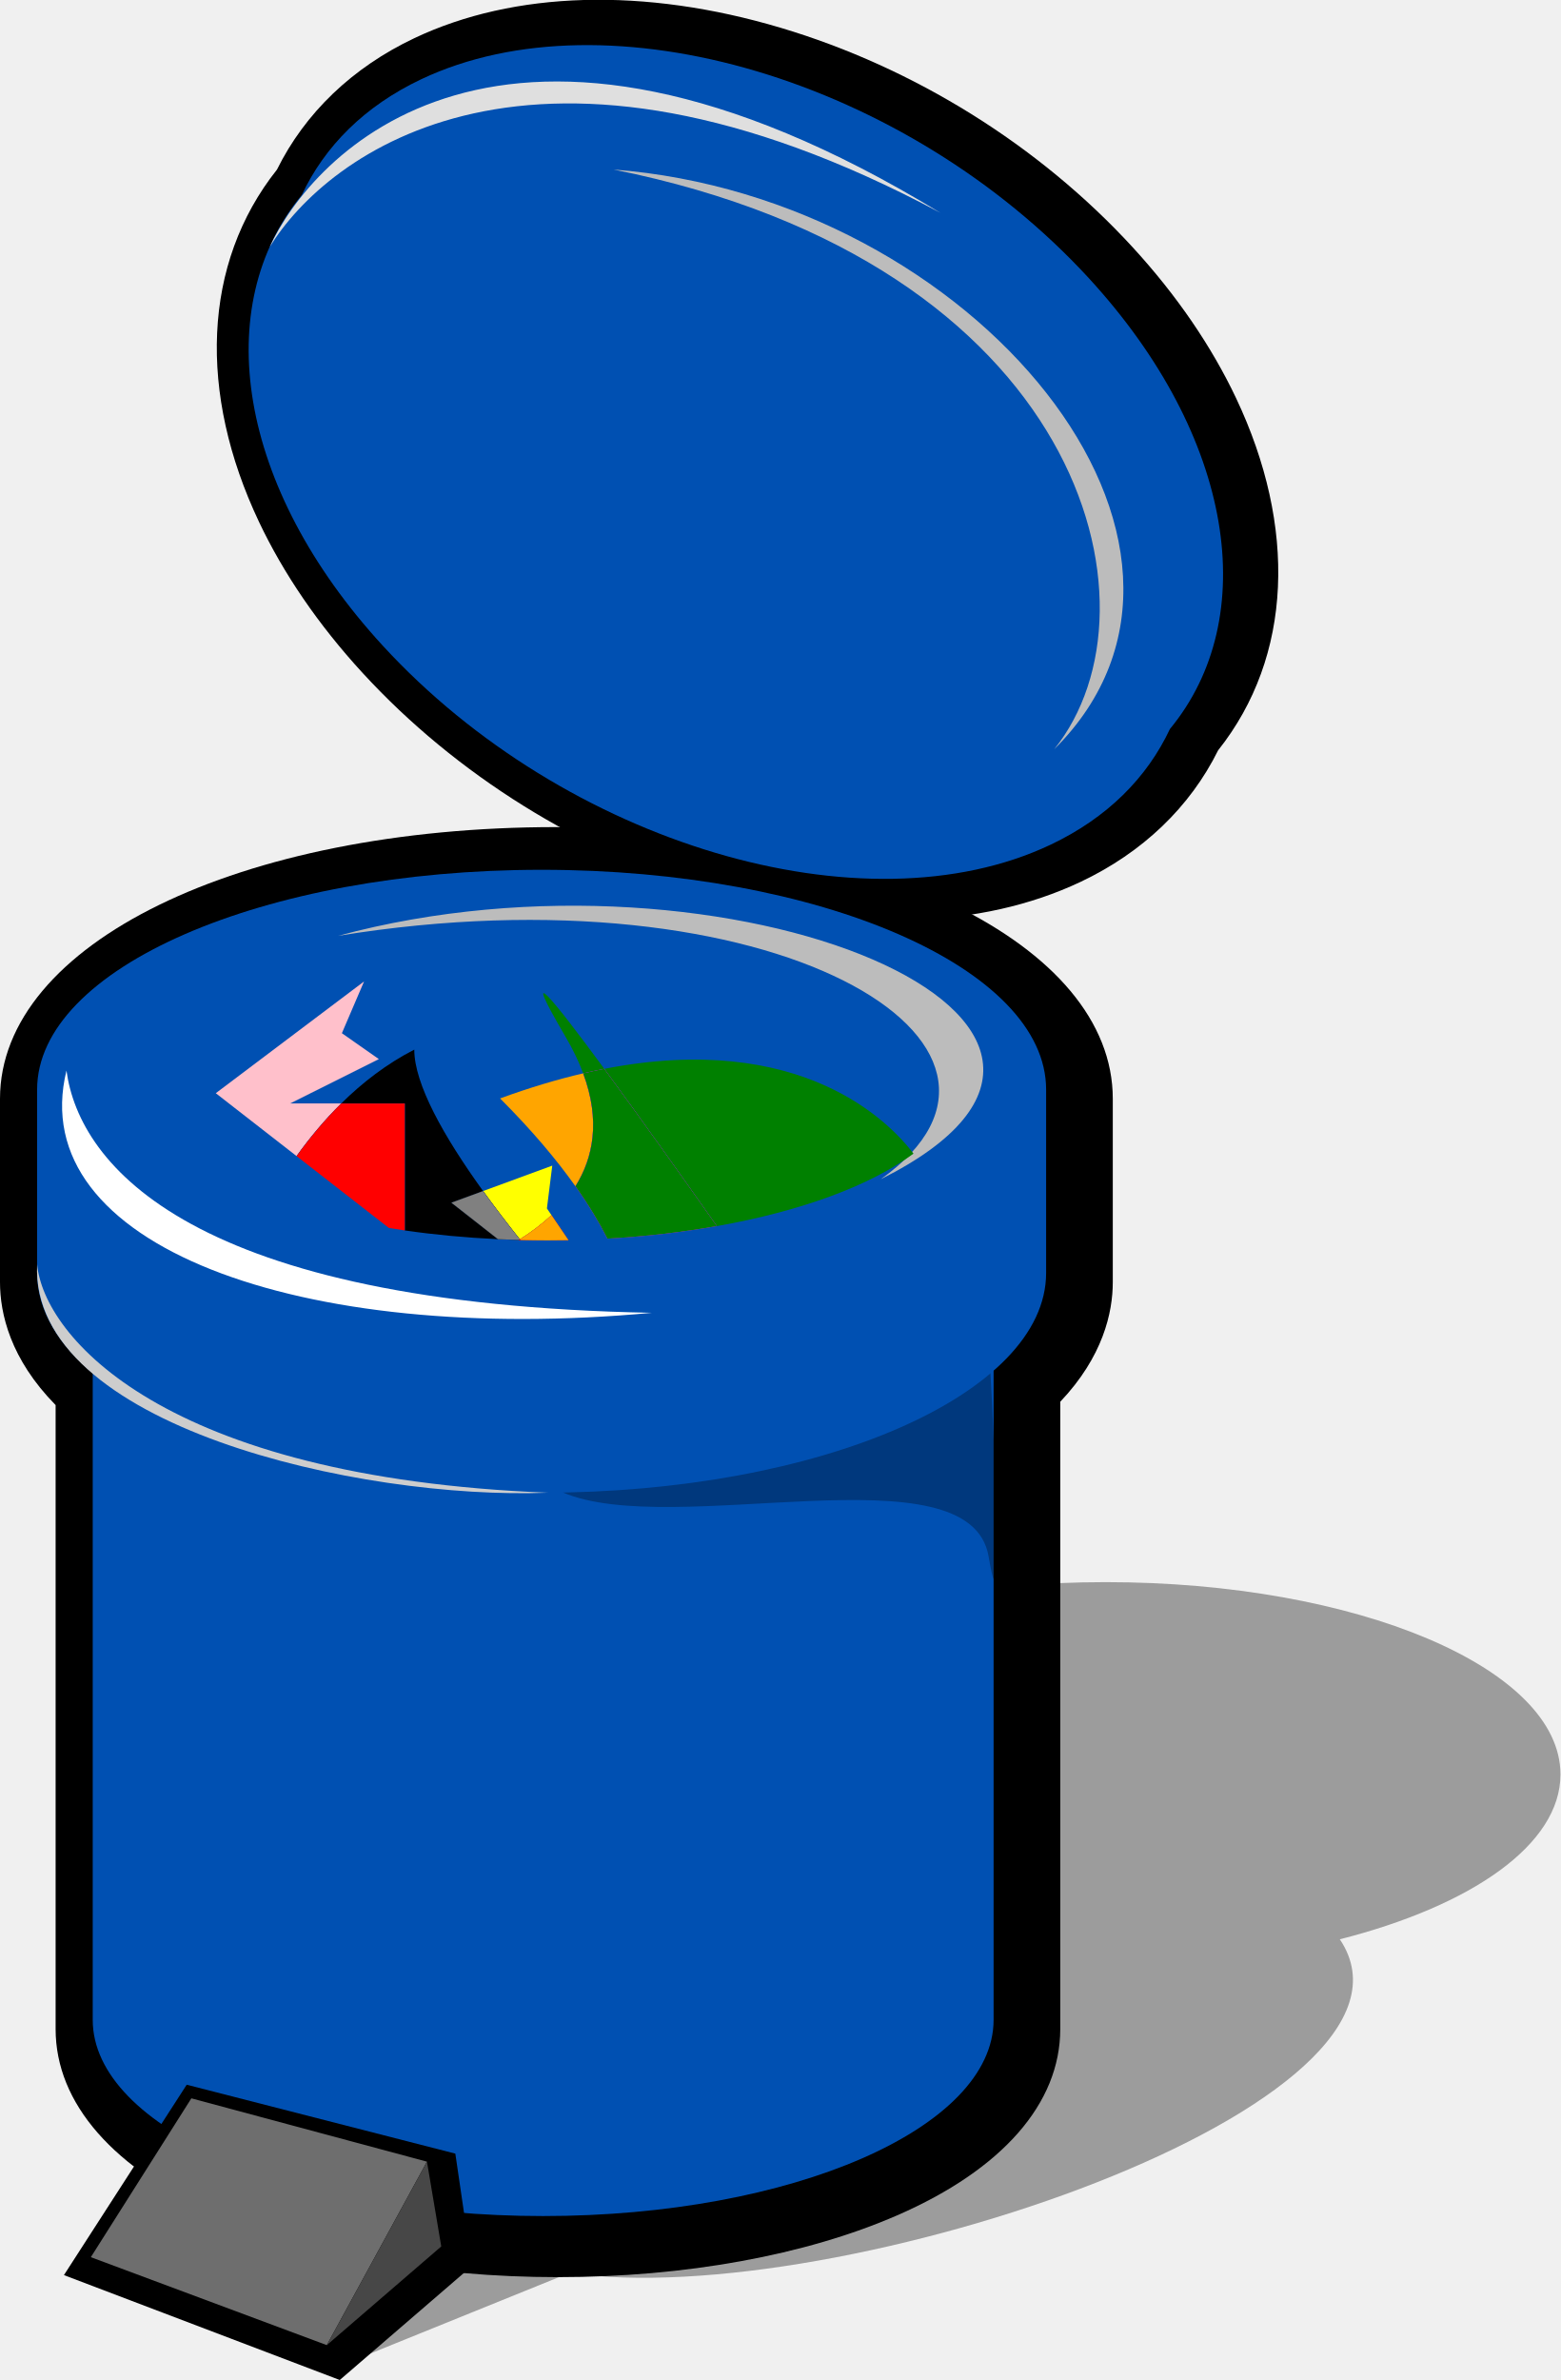
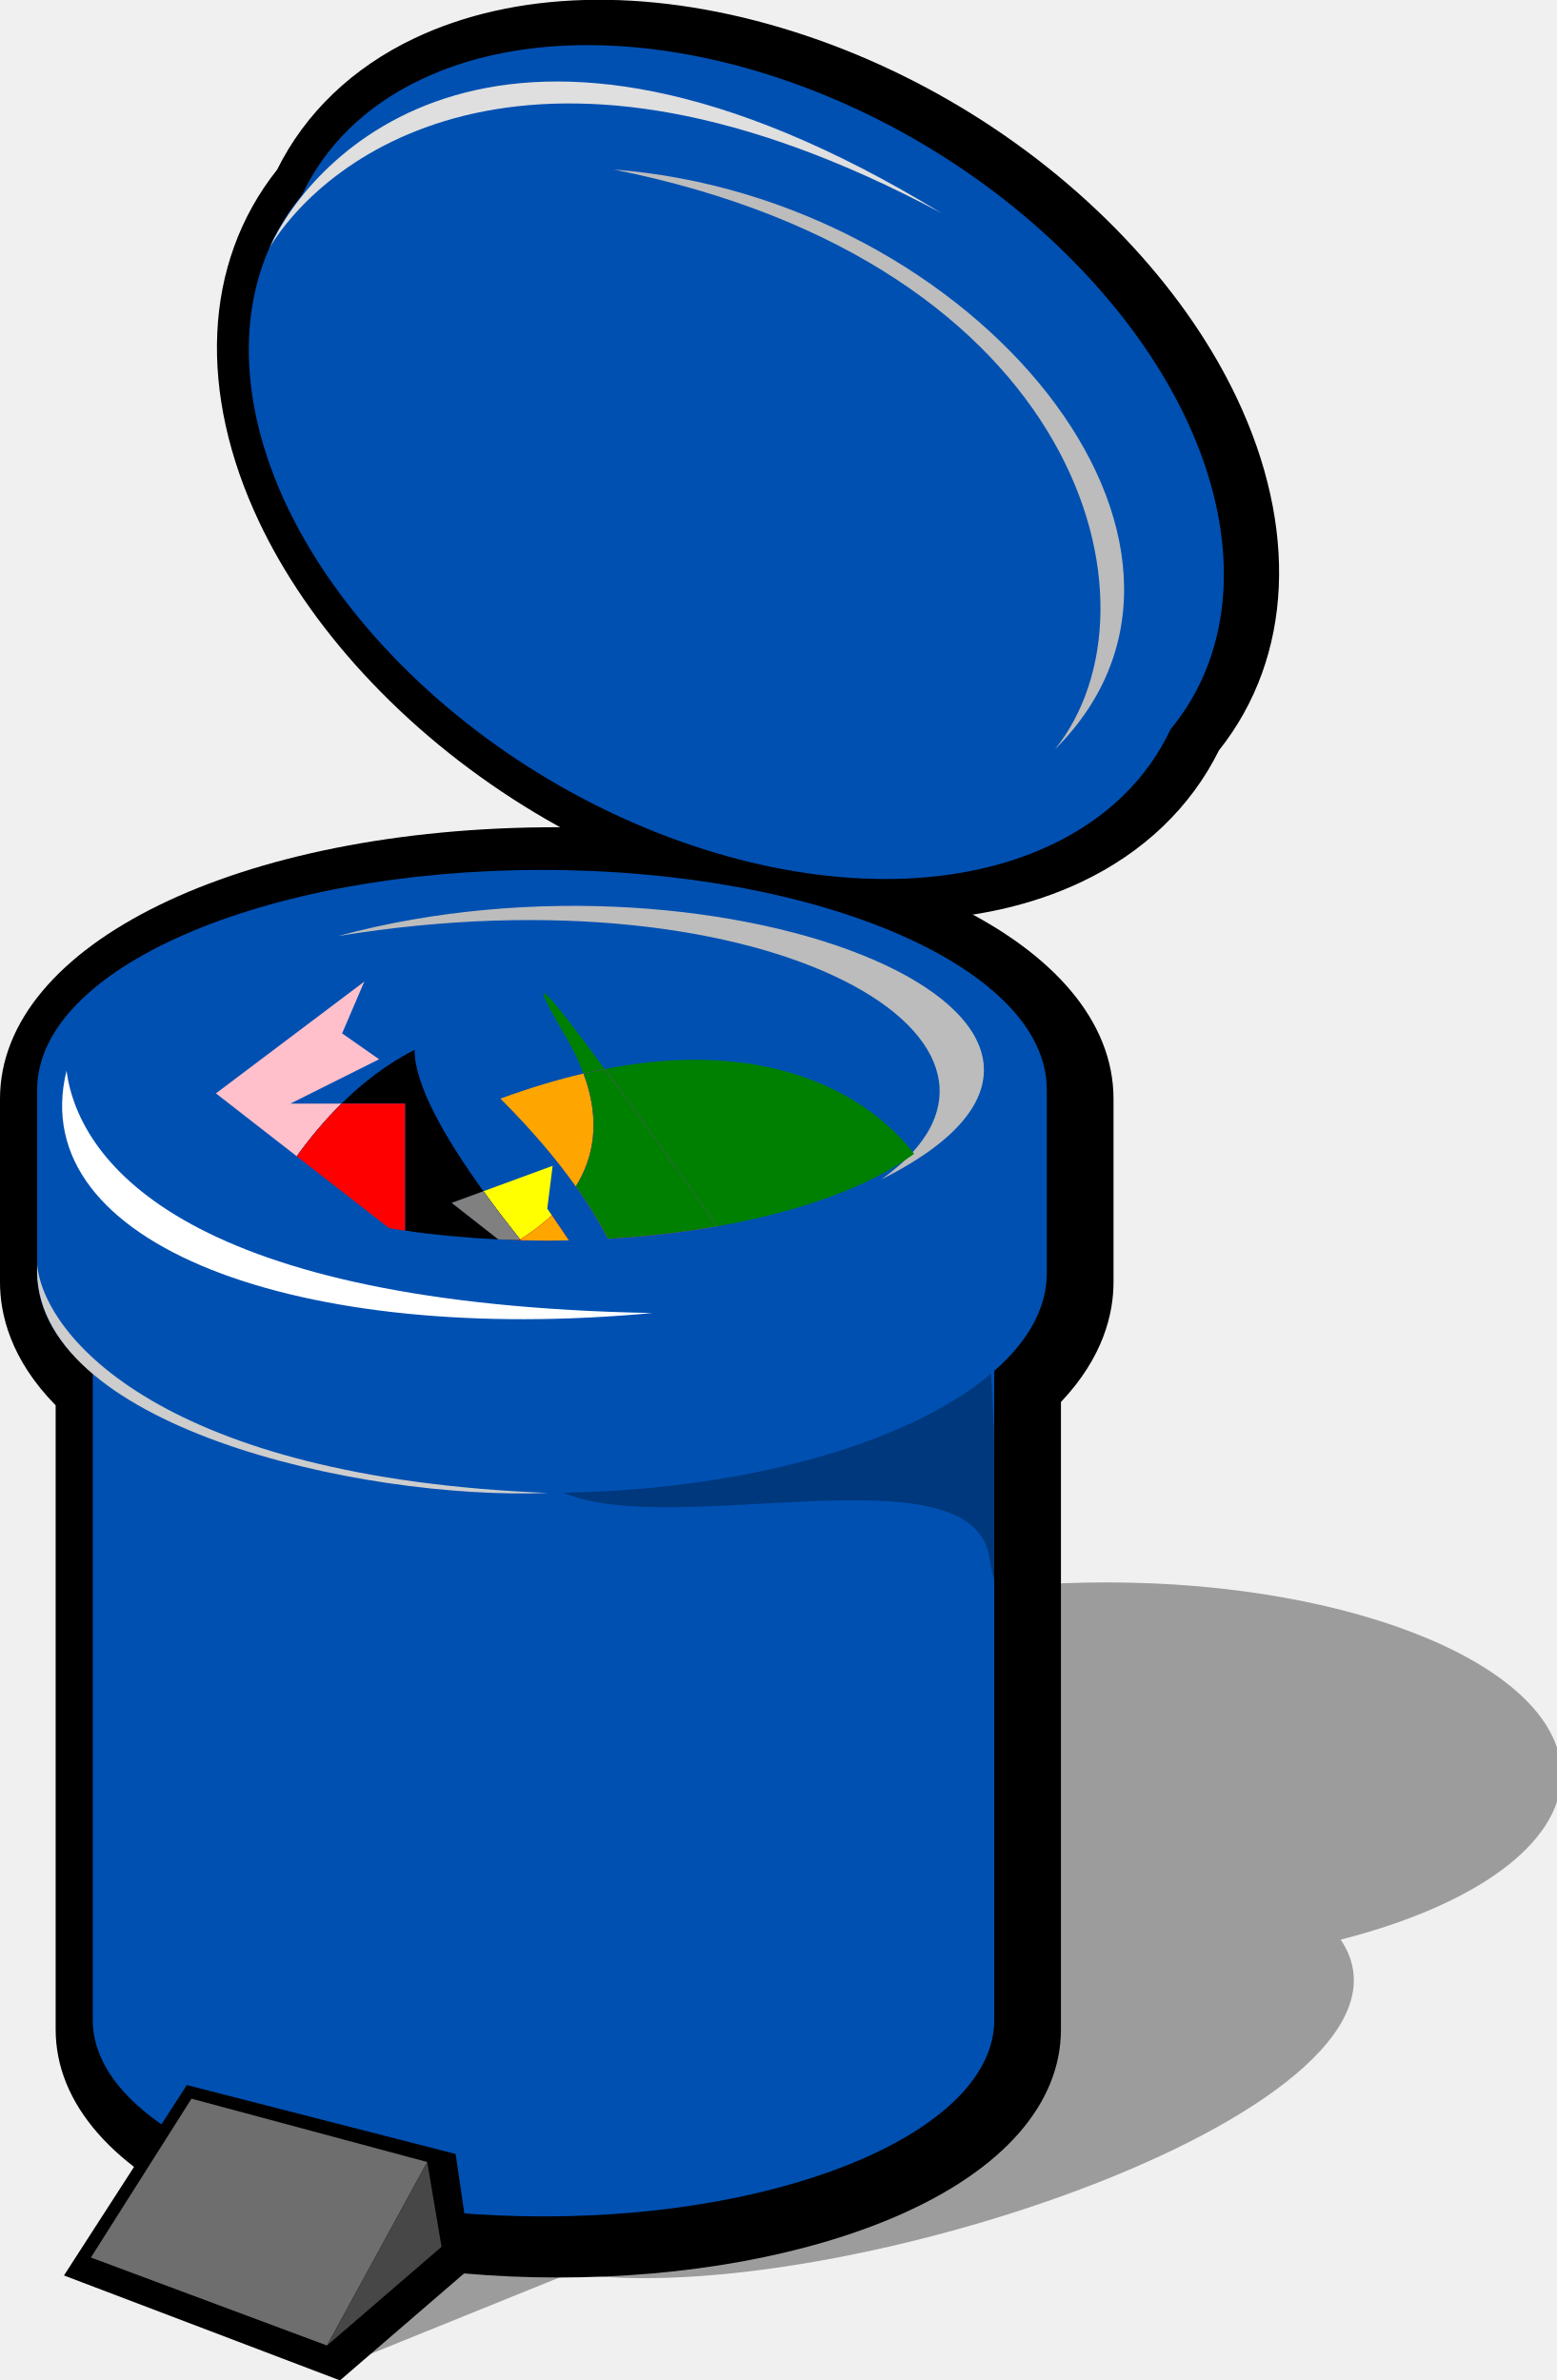
- <svg xmlns="http://www.w3.org/2000/svg" width="221.688pt" height="338.055pt" viewBox="0 0 221.688 338.055" xml:space="preserve">
+ <svg xmlns="http://www.w3.org/2000/svg" width="221" height="338">
  <g id="trash1">
-     <g id="Layer_x0020_1">
-       <path style="opacity:0.35;stroke:none;" d="M221.688,252.04c0-15.085-28.926-27.313-64.607-27.313s-64.607,12.229-64.607,27.313c0,5.362,3.669,10.359,9.983,14.579c-17.49,3.476-30.47,7.433-30.47,7.433l-24.77,62.429l33.686-13.637    c38.106,5.626,125.094-24.09,109.44-47.386c18.779-4.777,31.345-13.477,31.345-23.418z" />
-       <path style="stroke:none;" d="M39.346,24.093C28.733,37.457,28.149,55.866,36.787,74.11c3.459,7.307,8.394,14.586,14.751,21.501c13.253,14.418,30.993,25.468,49.952,31.116c19.366,5.769,37.848,5.245,52.037-1.473c8.821-4.177,15.539-10.632,19.523-18.674    c10.615-13.364,11.197-31.773,2.56-50.018c-3.46-7.307-8.396-14.586-14.752-21.5c-13.254-14.418-30.993-25.469-49.952-31.116C91.539-1.822,73.059-1.299,58.872,5.418C50.048,9.596,43.33,16.051,39.346,24.093z" />
-       <path style="stroke:none;" d="M0,156.069v26.046c0,4.463,1.458,10.91,7.901,17.461c0,5.959,0,88.625,0,88.625c0,10.559,8.229,19.959,23.17,26.467c12.994,5.66,30.109,8.777,48.191,8.777c18.083,0,35.2-3.117,48.194-8.777c14.941-6.508,23.17-15.908,23.17-26.467    c0,0,0-83.289,0-89.096c6.072-6.404,7.463-12.662,7.463-16.99v-26.046c0-22-33.982-38.589-79.045-38.589C33.981,117.48,0,134.07,0,156.069z" />
-       <path style="fill:#0050b2;stroke:none;" d="M77.163,130.019c-35.341,0-63.99,12.479-63.99,27.872v129.004c0,15.393,28.649,27.873,63.99,27.873c35.342,0,63.993-12.48,63.993-27.873V157.891c0-15.393-28.65-27.872-63.993-27.872z" />
-       <path style="fill:#0050b2;stroke:none;" d="M22.553,195.948v90.871l28.425,3.677v-89.295l-28.425-5.253z" />
-       <path style="opacity:0.3;stroke:none;" d="M140.453,221.114c-2.613-15.678-44.855-2.371-60.534-9.146l60.663-19.4c0,0,2.484,44.225-0.129,28.547z" />
-       <path style="fill:#0050b2;stroke:none;" d="M76.944,123.546c-39.583,0-71.672,13.977-71.672,31.217v26.047c0,17.24,32.089,31.217,71.672,31.217c39.584,0,71.674-13.977,71.674-31.217v-26.047c0-17.241-32.09-31.217-71.674-31.217z" />
-       <path style="fill:#0050b2;stroke:none;" d="M136.65,152.977c0,12.817-26.357,23.208-58.873,23.208c-32.513,0-58.871-10.391-58.871-23.208s26.357-23.207,58.871-23.207c32.515,0,58.873,10.39,58.873,23.207z" />
-       <path style="fill:#FFFFFF;stroke:none;" d="M9.443,152.066c1.83,13.495,17.766,33.187,83.179,34.405c-49.953,4.66-89.276-9.582-83.179-34.405z" />
-       <path style="fill:#BCBCBC;stroke:none;" d="M125.119,167.502c27.002-19.162-15.498-44.617-77.115-34.571c55.312-14.966,121.537,12.36,77.115,34.571z" />
-       <path style="stroke:none;" d="M9.083,323.155l39.185,14.9l18.763-16.176l-2.344-15.979l-38.163-9.787L9.083,323.155z" />
-       <path style="fill:#6E6E6E;stroke:none;" d="M27.186,298.047l-14.282,22.561l33.521,12.494l14.23-26.059l-33.469-8.996z" />
-       <path style="fill:#474747;stroke:none;" d="M62.687,319.083l-2.031-12.039l-14.23,26.059l16.262-14.02z" />
-       <path style="fill:#0050b2;stroke:none;" d="M154.678,39.504C128.802,11.355,86.343-1.292,59.841,11.255c-8.069,3.82-13.725,9.539-16.963,16.436c-13.01,15.758-9.239,41.46,11.524,64.047c25.876,28.149,68.336,40.796,94.838,28.249    c8.07-3.821,13.723-9.538,16.963-16.437c13.009-15.757,9.237-41.459-11.525-64.046z" />
-       <path style="fill:#0050b2;stroke:none;" d="M141.05,51.459c21.609,23.51,21.186,51.063-0.947,61.542c-22.133,10.479-57.598-0.083-79.209-23.592c-21.61-23.511-21.186-51.064,0.947-61.544c22.135-10.48,57.597,0.083,79.209,23.593z" />
-       <path style="fill:#BCBCBC;stroke:none;" d="M149.763,106.431c16.356-20.329,3.913-69.043-62.607-82.352c51.191,3.932,91.905,53.223,62.607,82.352z" />
-       <path style="fill:#CDCDCD;stroke:none;" d="M5.272,179.573c0.937,10.207,17.875,30.299,72.563,32.451c-26.698,1.061-73.614-9.527-72.563-32.451z" />
-       <path style="fill:#DFDFDF;stroke:none;" d="M133.603,30.234C75.756-0.681,46.428,21.85,38.316,35.081c5.801-12.679,32.487-43.137,95.287-4.847z" />
-     </g>
-     <g id="Layer_x0020_2" style="fill-rule:nonzero;clip-rule:nonzero;stroke:#000000;stroke-miterlimit:4;">
-       <g>
-         <path style="fill:black;stroke:none;" d="M64.13,170.831l4.5-1.654c-5.631-7.812-9.775-15.214-9.775-20.088c-3.91,2.005-7.357,4.663-10.381,7.648h9.024v18.034c4.209,0.609,8.648,1.027,13.245,1.243l-0.294-0.23l-6.319-4.952z" />
-         <path style="fill:#0050b2;stroke:none;" d="M38.274,170.182c4.961,1.771,10.695,3.212,16.974,4.238l-13.119-10.21c-1.429,1.987-2.708,3.999-3.855,5.972z" />
-         <path style="fill:pink;stroke:none;" d="M41.216,156.736l12.606-6.303l-5.252-3.677l3.152-7.354l-21.067,15.876l11.475,8.931c1.863-2.591,3.974-5.133,6.346-7.474h-7.259z" />
-         <path style="fill:#0050b2;stroke:none;" d="M48.475,156.736c-2.372,2.341-4.482,4.883-6.346,7.474l13.119,10.21c0.744,0.121,1.492,0.24,2.251,0.35v-18.034h-9.024z" />
-         <path style="fill:red;stroke:none;" d="M48.475,156.736c-2.372,2.341-4.482,4.883-6.346,7.474l13.119,10.21c0.744,0.121,1.492,0.24,2.251,0.35v-18.034h-9.024z" />
-         <path style="fill:orange;stroke:none;" d="M82.848,152.458c-3.68,0.859-7.61,2.028-11.804,3.564c4.549,4.549,8.029,8.703,10.706,12.476c2.532-4.053,3.594-9.328,1.099-16.04z" />
-         <path style="fill:green;stroke:none;" d="M85.85,151.819c5.64,7.671,12.556,17.453,15.991,22.337c11.961-2.115,21.805-5.754,27.934-10.295c-3.37-4.448-15.914-17.501-43.925-12.042z" />
-         <path style="fill:yellow;stroke:none;" d="M78.346,172.598l-0.648-0.954l0.759-6.079l-9.827,3.611c1.635,2.269,3.395,4.57,5.217,6.856c1.514-0.947,3.068-2.086,4.499-3.435z" />
-         <path style="fill:black;stroke:none;" d="M68.631,169.176l-4.5,1.654l6.319,4.952l0.294,0.23c0.979,0.046,1.966,0.083,2.959,0.109c0.048-0.029,0.096-0.06,0.144-0.09c-1.822-2.286-3.582-4.588-5.217-6.856z" />
-         <path style="fill:grey;stroke:none;" d="M68.631,169.176l-4.5,1.654l6.319,4.952l0.294,0.23c0.979,0.046,1.966,0.083,2.959,0.109c0.048-0.029,0.096-0.06,0.144-0.09c-1.822-2.286-3.582-4.588-5.217-6.856z" />
-         <path style="fill:green;stroke:none;" d="M80.355,147.28c1.065,1.814,1.883,3.539,2.493,5.179c1.021-0.238,2.02-0.448,3.002-0.64c-7.172-9.755-12.273-16.086-5.495-4.539z" />
-         <path style="fill:url(#aigrd18);stroke:none;" d="M78.346,172.598l2.414,3.557c1.869-0.037,3.712-0.111,5.531-0.216c-1.153-2.282-2.642-4.763-4.542-7.44c-0.961,1.538-2.132,2.902-3.403,4.1z" />
-         <path style="fill:magenta;stroke:none;" d="M82.848,152.458c2.496,6.712,1.434,11.987-1.099,16.04c1.9,2.678,3.389,5.158,4.542,7.44c5.464-0.312,10.68-0.922,15.55-1.783c-3.436-4.884-10.352-14.666-15.991-22.337c-0.983,0.192-1.981,0.401-3.002,0.64z" />
-         <path style="fill:green;stroke:none;" d="M82.848,152.458c2.496,6.712,1.434,11.987-1.099,16.04c1.9,2.678,3.389,5.158,4.542,7.44c5.464-0.312,10.68-0.922,15.55-1.783c-3.436-4.884-10.352-14.666-15.991-22.337c-0.983,0.192-1.981,0.401-3.002,0.64z" />
-         <path style="fill:red;stroke:none;" d="M73.848,176.033c0.025,0.032,0.051,0.064,0.077,0.097c1.275,0.032,2.557,0.055,3.853,0.055c1,0,1.995-0.01,2.983-0.029l-2.414-3.557c-1.431,1.349-2.984,2.487-4.499,3.435z" />
-         <path style="fill:orange;stroke:none;" d="M73.848,176.033c0.025,0.032,0.051,0.064,0.077,0.097c1.275,0.032,2.557,0.055,3.853,0.055c1,0,1.995-0.01,2.983-0.029l-2.414-3.557c-1.431,1.349-2.984,2.487-4.499,3.435z" />
-         <path style="fill:red;stroke:none;" d="M73.704,176.123c0.074,0.002,0.147,0.005,0.221,0.007c-0.025-0.032-0.051-0.064-0.077-0.097c-0.048,0.03-0.096,0.061-0.144,0.09z" />
-         <path style="fill:red;stroke:none;" d="M73.704,176.123c0.074,0.002,0.147,0.005,0.221,0.007c-0.025-0.032-0.051-0.064-0.077-0.097c-0.048,0.03-0.096,0.061-0.144,0.09z" />
-         <path style="fill:red;stroke:none;" d="M73.704,176.123c0.074,0.002,0.147,0.005,0.221,0.007c-0.025-0.032-0.051-0.064-0.077-0.097c-0.048,0.03-0.096,0.061-0.144,0.09z" />
-       </g>
-     </g>
+     <path style="opacity:0.35;stroke:none;" d="M221.688,252.04c0-15.085-28.926-27.313-64.607-27.313s-64.607,12.229-64.607,27.313c0,5.362,3.669,10.359,9.983,14.579c-17.49,3.476-30.47,7.433-30.47,7.433l-24.77,62.429l33.686-13.637    c38.106,5.626,125.094-24.09,109.44-47.386c18.779-4.777,31.345-13.477,31.345-23.418z" />
+     <path style="stroke:none;" d="M39.346,24.093C28.733,37.457,28.149,55.866,36.787,74.11c3.459,7.307,8.394,14.586,14.751,21.501c13.253,14.418,30.993,25.468,49.952,31.116c19.366,5.769,37.848,5.245,52.037-1.473c8.821-4.177,15.539-10.632,19.523-18.674                                 c10.615-13.364,11.197-31.773,2.56-50.018c-3.46-7.307-8.396-14.586-14.752-21.5c-13.254-14.418-30.993-25.469-49.952-31.116C91.539-1.822,73.059-1.299,58.872,5.418C50.048,9.596,43.33,16.051,39.346,24.093z" />
+     <path style="stroke:none;" d="M0,156.069v26.046c0,4.463,1.458,10.91,7.901,17.461c0,5.959,0,88.625,0,88.625c0,10.559,8.229,19.959,23.17,26.467c12.994,5.66,30.109,8.777,48.191,8.777c18.083,0,35.2-3.117,48.194-8.777c14.941-6.508,23.17-15.908,23.17-26.467    c0,0,0-83.289,0-89.096c6.072-6.404,7.463-12.662,7.463-16.99v-26.046c0-22-33.982-38.589-79.045-38.589C33.981,117.48,0,134.07,0,156.069z" />
+     <path style="fill:#0050b2;stroke:none;" d="M77.163,130.019c-35.341,0-63.99,12.479-63.99,27.872v129.004c0,15.393,28.649,27.873,63.99,27.873c35.342,0,63.993-12.48,63.993-27.873V157.891c0-15.393-28.65-27.872-63.993-27.872z" />
+     <path style="fill:#0050b2;stroke:none;" d="M22.553,195.948v90.871l28.425,3.677v-89.295l-28.425-5.253z" />
+     <path style="opacity:0.3;stroke:none;" d="M140.453,221.114c-2.613-15.678-44.855-2.371-60.534-9.146l60.663-19.4c0,0,2.484,44.225-0.129,28.547z" />
+     <path style="fill:#0050b2;stroke:none;" d="M76.944,123.546c-39.583,0-71.672,13.977-71.672,31.217v26.047c0,17.24,32.089,31.217,71.672,31.217c39.584,0,71.674-13.977,71.674-31.217v-26.047c0-17.241-32.09-31.217-71.674-31.217z" />
+     <path style="fill:#0050b2;stroke:none;" d="M136.65,152.977c0,12.817-26.357,23.208-58.873,23.208c-32.513,0-58.871-10.391-58.871-23.208s26.357-23.207,58.871-23.207c32.515,0,58.873,10.39,58.873,23.207z" />
+     <path style="fill:#FFFFFF;stroke:none;" d="M9.443,152.066c1.83,13.495,17.766,33.187,83.179,34.405c-49.953,4.66-89.276-9.582-83.179-34.405z" />
+     <path style="fill:#BCBCBC;stroke:none;" d="M125.119,167.502c27.002-19.162-15.498-44.617-77.115-34.571c55.312-14.966,121.537,12.36,77.115,34.571z" />
+     <path style="stroke:none;" d="M9.083,323.155l39.185,14.9l18.763-16.176l-2.344-15.979l-38.163-9.787L9.083,323.155z" />
+     <path style="fill:#6E6E6E;stroke:none;" d="M27.186,298.047l-14.282,22.561l33.521,12.494l14.23-26.059l-33.469-8.996z" />
+     <path style="fill:#474747;stroke:none;" d="M62.687,319.083l-2.031-12.039l-14.23,26.059l16.262-14.02z" />
+     <path style="fill:#0050b2;stroke:none;" d="M154.678,39.504C128.802,11.355,86.343-1.292,59.841,11.255c-8.069,3.82-13.725,9.539-16.963,16.436c-13.01,15.758-9.239,41.46,11.524,64.047c25.876,28.149,68.336,40.796,94.838,28.249    c8.07-3.821,13.723-9.538,16.963-16.437c13.009-15.757,9.237-41.459-11.525-64.046z" />
+     <path style="fill:#0050b2;stroke:none;" d="M141.05,51.459c21.609,23.51,21.186,51.063-0.947,61.542c-22.133,10.479-57.598-0.083-79.209-23.592c-21.61-23.511-21.186-51.064,0.947-61.544c22.135-10.48,57.597,0.083,79.209,23.593z" />
+     <path style="fill:#BCBCBC;stroke:none;" d="M149.763,106.431c16.356-20.329,3.913-69.043-62.607-82.352c51.191,3.932,91.905,53.223,62.607,82.352z" />
+     <path style="fill:#CDCDCD;stroke:none;" d="M5.272,179.573c0.937,10.207,17.875,30.299,72.563,32.451c-26.698,1.061-73.614-9.527-72.563-32.451z" />
+     <path style="fill:#DFDFDF;stroke:none;" d="M133.603,30.234C75.756-0.681,46.428,21.85,38.316,35.081c5.801-12.679,32.487-43.137,95.287-4.847z" />
+     <path style="fill:black;stroke:none;" d="M64.13,170.831l4.5-1.654c-5.631-7.812-9.775-15.214-9.775-20.088c-3.91,2.005-7.357,4.663-10.381,7.648h9.024v18.034c4.209,0.609,8.648,1.027,13.245,1.243l-0.294-0.23l-6.319-4.952z" />
+     <path style="fill:#0050b2;stroke:none;" d="M38.274,170.182c4.961,1.771,10.695,3.212,16.974,4.238l-13.119-10.21c-1.429,1.987-2.708,3.999-3.855,5.972z" />
+     <path style="fill:pink;stroke:none;" d="M41.216,156.736l12.606-6.303l-5.252-3.677l3.152-7.354l-21.067,15.876l11.475,8.931c1.863-2.591,3.974-5.133,6.346-7.474h-7.259z" />
+     <path style="fill:#0050b2;stroke:none;" d="M48.475,156.736c-2.372,2.341-4.482,4.883-6.346,7.474l13.119,10.21c0.744,0.121,1.492,0.24,2.251,0.35v-18.034h-9.024z" />
+     <path style="fill:red;stroke:none;" d="M48.475,156.736c-2.372,2.341-4.482,4.883-6.346,7.474l13.119,10.21c0.744,0.121,1.492,0.24,2.251,0.35v-18.034h-9.024z" />
+     <path style="fill:orange;stroke:none;" d="M82.848,152.458c-3.68,0.859-7.61,2.028-11.804,3.564c4.549,4.549,8.029,8.703,10.706,12.476c2.532-4.053,3.594-9.328,1.099-16.04z" />
+     <path style="fill:green;stroke:none;" d="M85.85,151.819c5.64,7.671,12.556,17.453,15.991,22.337c11.961-2.115,21.805-5.754,27.934-10.295c-3.37-4.448-15.914-17.501-43.925-12.042z" />
+     <path style="fill:yellow;stroke:none;" d="M78.346,172.598l-0.648-0.954l0.759-6.079l-9.827,3.611c1.635,2.269,3.395,4.57,5.217,6.856c1.514-0.947,3.068-2.086,4.499-3.435z" />
+     <path style="fill:black;stroke:none;" d="M68.631,169.176l-4.5,1.654l6.319,4.952l0.294,0.23c0.979,0.046,1.966,0.083,2.959,0.109c0.048-0.029,0.096-0.06,0.144-0.09c-1.822-2.286-3.582-4.588-5.217-6.856z" />
+     <path style="fill:grey;stroke:none;" d="M68.631,169.176l-4.5,1.654l6.319,4.952l0.294,0.23c0.979,0.046,1.966,0.083,2.959,0.109c0.048-0.029,0.096-0.06,0.144-0.09c-1.822-2.286-3.582-4.588-5.217-6.856z" />
+     <path style="fill:green;stroke:none;" d="M80.355,147.28c1.065,1.814,1.883,3.539,2.493,5.179c1.021-0.238,2.02-0.448,3.002-0.64c-7.172-9.755-12.273-16.086-5.495-4.539z" />
+     <path style="fill:url(#aigrd18);stroke:none;" d="M78.346,172.598l2.414,3.557c1.869-0.037,3.712-0.111,5.531-0.216c-1.153-2.282-2.642-4.763-4.542-7.44c-0.961,1.538-2.132,2.902-3.403,4.1z" />
+     <path style="fill:magenta;stroke:none;" d="M82.848,152.458c2.496,6.712,1.434,11.987-1.099,16.04c1.9,2.678,3.389,5.158,4.542,7.44c5.464-0.312,10.68-0.922,15.55-1.783c-3.436-4.884-10.352-14.666-15.991-22.337c-0.983,0.192-1.981,0.401-3.002,0.64z" />
+     <path style="fill:green;stroke:none;" d="M82.848,152.458c2.496,6.712,1.434,11.987-1.099,16.04c1.9,2.678,3.389,5.158,4.542,7.44c5.464-0.312,10.68-0.922,15.55-1.783c-3.436-4.884-10.352-14.666-15.991-22.337c-0.983,0.192-1.981,0.401-3.002,0.64z" />
+     <path style="fill:red;stroke:none;" d="M73.848,176.033c0.025,0.032,0.051,0.064,0.077,0.097c1.275,0.032,2.557,0.055,3.853,0.055c1,0,1.995-0.01,2.983-0.029l-2.414-3.557c-1.431,1.349-2.984,2.487-4.499,3.435z" />
+     <path style="fill:orange;stroke:none;" d="M73.848,176.033c0.025,0.032,0.051,0.064,0.077,0.097c1.275,0.032,2.557,0.055,3.853,0.055c1,0,1.995-0.01,2.983-0.029l-2.414-3.557c-1.431,1.349-2.984,2.487-4.499,3.435z" />
+     <path style="fill:red;stroke:none;" d="M73.704,176.123c0.074,0.002,0.147,0.005,0.221,0.007c-0.025-0.032-0.051-0.064-0.077-0.097c-0.048,0.03-0.096,0.061-0.144,0.09z" />
+     <path style="fill:red;stroke:none;" d="M73.704,176.123c0.074,0.002,0.147,0.005,0.221,0.007c-0.025-0.032-0.051-0.064-0.077-0.097c-0.048,0.03-0.096,0.061-0.144,0.09z" />
+     <path style="fill:red;stroke:none;" d="M73.704,176.123c0.074,0.002,0.147,0.005,0.221,0.007c-0.025-0.032-0.051-0.064-0.077-0.097c-0.048,0.03-0.096,0.061-0.144,0.09z" />
  </g>
</svg>
